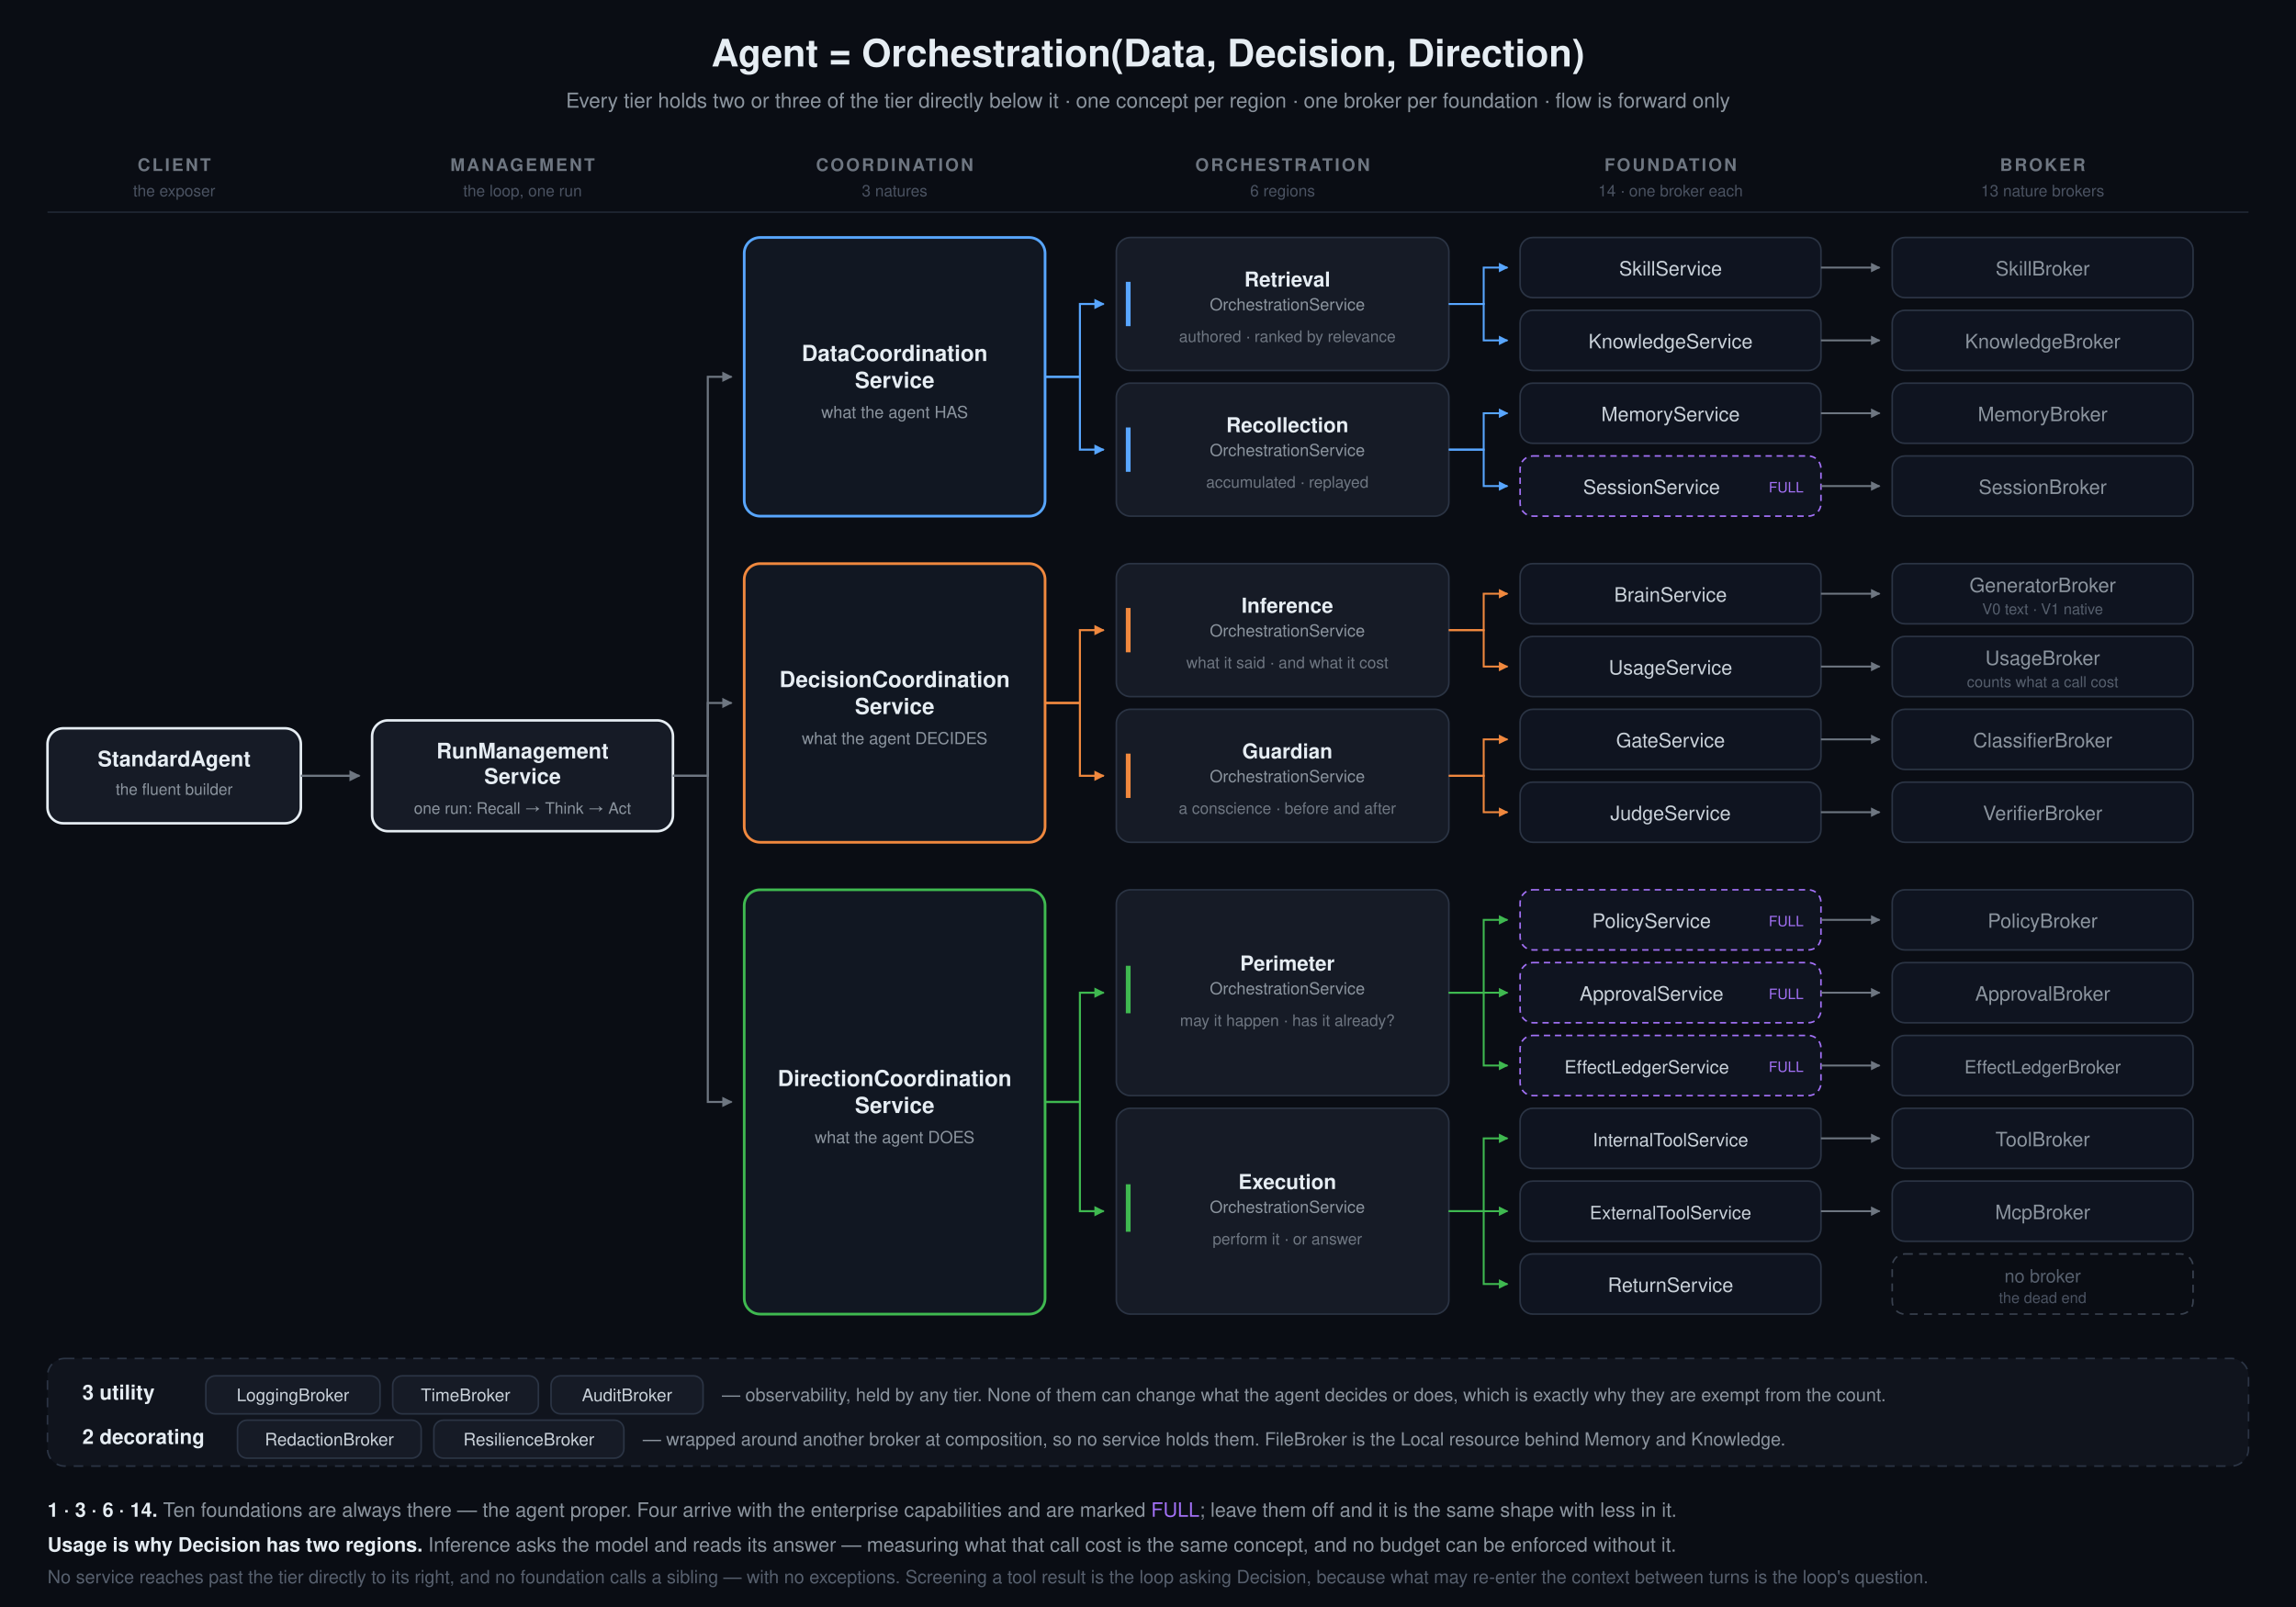
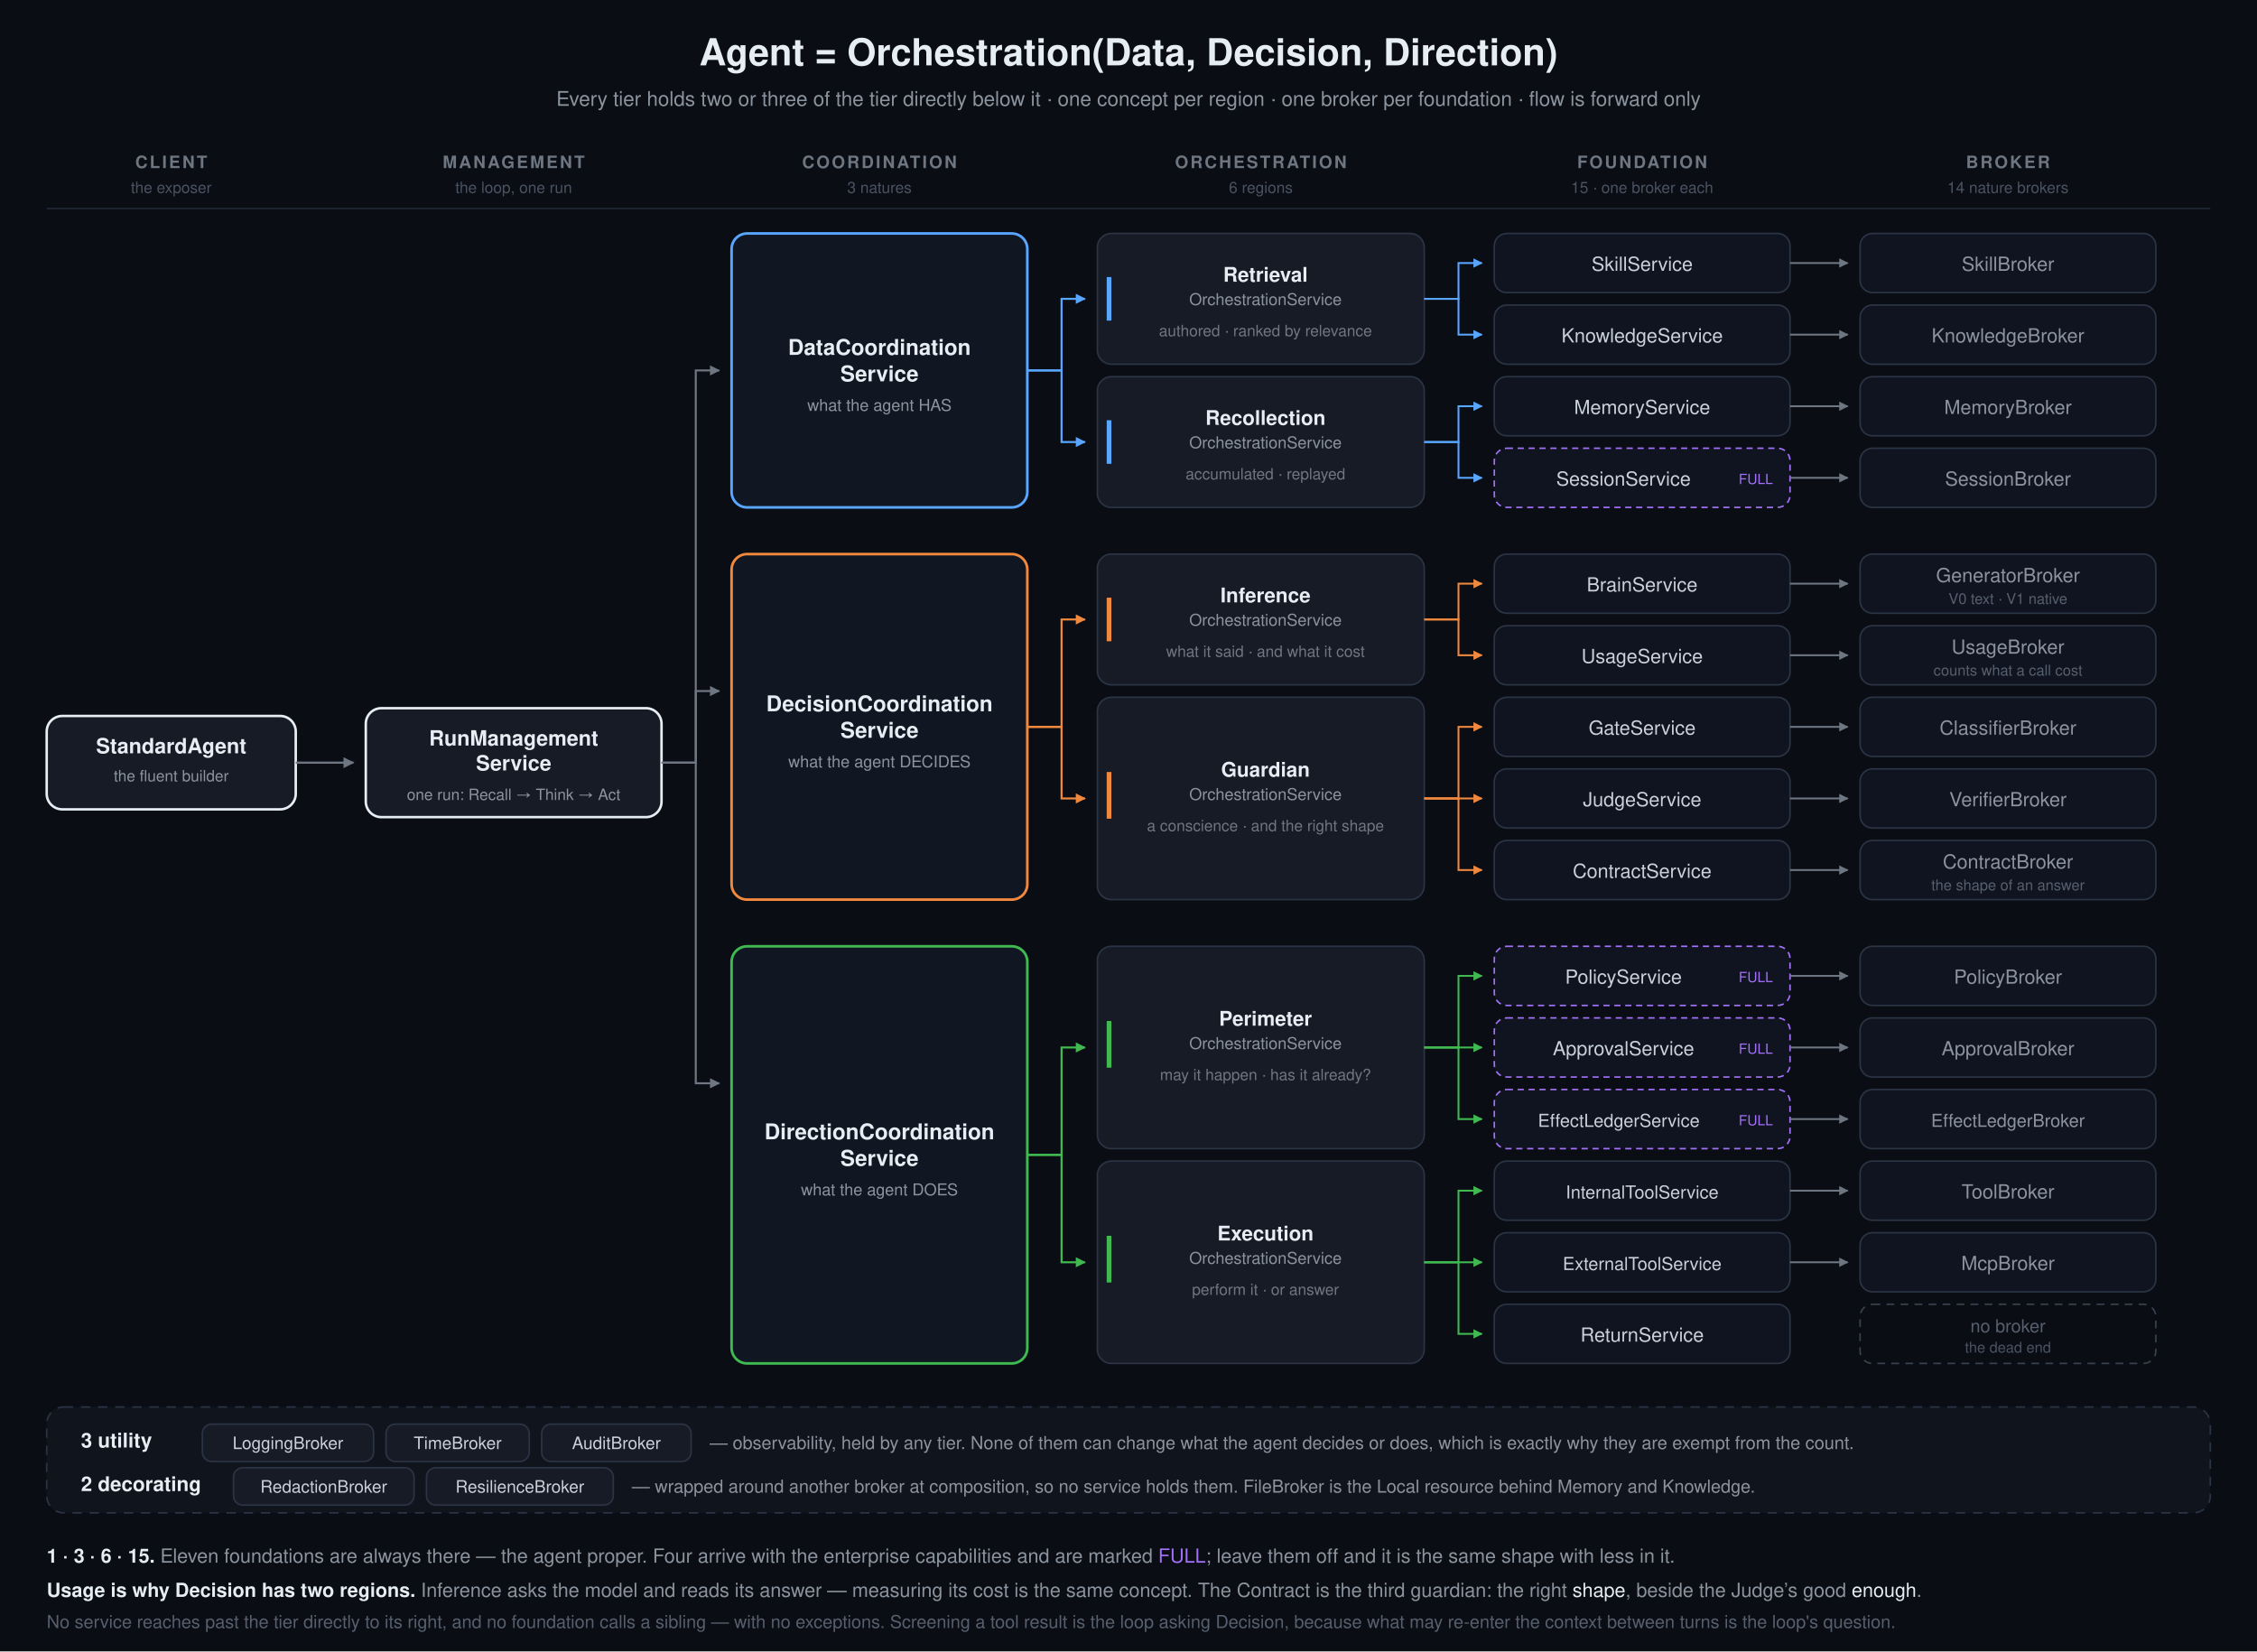
- <svg xmlns="http://www.w3.org/2000/svg" width="1450" height="1015" viewBox="0 0 1450 1015" font-family="Segoe UI, system-ui, -apple-system, Helvetica, Arial, sans-serif">
+ <svg xmlns="http://www.w3.org/2000/svg" width="1450" height="1061" viewBox="0 0 1450 1061" font-family="Segoe UI, system-ui, -apple-system, Helvetica, Arial, sans-serif">
  <defs>
    <marker id="g" viewBox="0 0 10 10" refX="9" refY="5" markerWidth="5" markerHeight="5" orient="auto-start-reverse">
      <path d="M0 0 L10 5 L0 10 z" fill="#6e7681" />
    </marker>
    <marker id="b" viewBox="0 0 10 10" refX="9" refY="5" markerWidth="5" markerHeight="5" orient="auto-start-reverse">
      <path d="M0 0 L10 5 L0 10 z" fill="#58a6ff" />
    </marker>
    <marker id="o" viewBox="0 0 10 10" refX="9" refY="5" markerWidth="5" markerHeight="5" orient="auto-start-reverse">
      <path d="M0 0 L10 5 L0 10 z" fill="#f0883e" />
    </marker>
    <marker id="n" viewBox="0 0 10 10" refX="9" refY="5" markerWidth="5" markerHeight="5" orient="auto-start-reverse">
      <path d="M0 0 L10 5 L0 10 z" fill="#3fb950" />
    </marker>
  </defs>
-   <rect width="1450" height="1015" fill="#0a0d14" />
+   <rect width="1450" height="1061" fill="#0a0d14" />
  <text x="725" y="42" text-anchor="middle" fill="#e6edf3" font-size="24" font-weight="700">Agent = Orchestration(Data, Decision, Direction)</text>
  <text x="725" y="68" text-anchor="middle" fill="#8b949e" font-size="13">Every tier holds two or three of the tier directly below it · one concept per region · one broker per foundation · flow is forward only</text>
  <g text-anchor="middle" font-size="11" font-weight="700" letter-spacing="1.3" fill="#6e7681">
    <text x="110" y="108">CLIENT</text>
    <text x="330" y="108">MANAGEMENT</text>
    <text x="565" y="108">COORDINATION</text>
    <text x="810" y="108">ORCHESTRATION</text>
    <text x="1055" y="108">FOUNDATION</text>
    <text x="1290" y="108">BROKER</text>
  </g>
  <g text-anchor="middle" font-size="10" fill="#4a5261">
    <text x="110" y="124">the exposer</text>
    <text x="330" y="124">the loop, one run</text>
    <text x="565" y="124">3 natures</text>
    <text x="810" y="124">6 regions</text>
-     <text x="1055" y="124">14 · one broker each</text>
-     <text x="1290" y="124">13 nature brokers</text>
+     <text x="1055" y="124">15 · one broker each</text>
+     <text x="1290" y="124">14 nature brokers</text>
  </g>
  <line x1="30" y1="134" x2="1420" y2="134" stroke="#1f2733" />
  <rect x="30" y="460" width="160" height="60" rx="10" fill="#161b26" stroke="#e6edf3" stroke-width="1.6" />
  <text x="110" y="484" text-anchor="middle" fill="#e6edf3" font-size="13.5" font-weight="700">StandardAgent</text>
  <text x="110" y="502" text-anchor="middle" fill="#8b949e" font-size="10">the fluent builder</text>
  <line x1="190" y1="490" x2="227" y2="490" stroke="#6e7681" stroke-width="1.4" marker-end="url(#g)" />
  <rect x="235" y="455" width="190" height="70" rx="10" fill="#161b26" stroke="#e6edf3" stroke-width="1.6" />
  <text x="330" y="479" text-anchor="middle" fill="#e6edf3" font-size="13.5" font-weight="700">RunManagement</text>
  <text x="330" y="495" text-anchor="middle" fill="#e6edf3" font-size="13.5" font-weight="700">Service</text>
  <text x="330" y="514" text-anchor="middle" fill="#8b949e" font-size="10">one run: Recall → Think → Act</text>
  <path d="M 425 490 H 447 V 238 H 462" fill="none" stroke="#6e7681" stroke-width="1.3" marker-end="url(#g)" />
  <path d="M 447 490 V 444 H 462" fill="none" stroke="#6e7681" stroke-width="1.3" marker-end="url(#g)" />
  <path d="M 425 490 H 447 V 696 H 462" fill="none" stroke="#6e7681" stroke-width="1.3" marker-end="url(#g)" />
  <rect x="470" y="150" width="190" height="176" rx="10" fill="#111722" stroke="#58a6ff" stroke-width="1.7" />
  <text x="565" y="228" text-anchor="middle" fill="#e6edf3" font-size="14" font-weight="700">DataCoordination</text>
  <text x="565" y="245" text-anchor="middle" fill="#e6edf3" font-size="14" font-weight="700">Service</text>
  <text x="565" y="264" text-anchor="middle" fill="#8b949e" font-size="10.5">what the agent HAS</text>
  <path d="M 660 238 H 682 V 192 H 697" fill="none" stroke="#58a6ff" stroke-width="1.3" marker-end="url(#b)" />
  <path d="M 660 238 H 682 V 284 H 697" fill="none" stroke="#58a6ff" stroke-width="1.3" marker-end="url(#b)" />
  <rect x="705" y="150" width="210" height="84" rx="9" fill="#161b26" stroke="#2b3444" />
  <rect x="711" y="178" width="3" height="28" fill="#58a6ff" />
  <text x="813" y="181" text-anchor="middle" fill="#e6edf3" font-size="13" font-weight="700">Retrieval</text>
  <text x="813" y="196" text-anchor="middle" fill="#8b949e" font-size="10.5">OrchestrationService</text>
  <text x="813" y="216" text-anchor="middle" fill="#6e7681" font-size="10">authored · ranked by relevance</text>
  <rect x="705" y="242" width="210" height="84" rx="9" fill="#161b26" stroke="#2b3444" />
  <rect x="711" y="270" width="3" height="28" fill="#58a6ff" />
  <text x="813" y="273" text-anchor="middle" fill="#e6edf3" font-size="13" font-weight="700">Recollection</text>
  <text x="813" y="288" text-anchor="middle" fill="#8b949e" font-size="10.5">OrchestrationService</text>
  <text x="813" y="308" text-anchor="middle" fill="#6e7681" font-size="10">accumulated · replayed</text>
  <path d="M 915 192 H 937 V 169 H 952" fill="none" stroke="#58a6ff" stroke-width="1.2" marker-end="url(#b)" />
  <path d="M 915 192 H 937 V 215 H 952" fill="none" stroke="#58a6ff" stroke-width="1.2" marker-end="url(#b)" />
  <path d="M 915 284 H 937 V 261 H 952" fill="none" stroke="#58a6ff" stroke-width="1.2" marker-end="url(#b)" />
  <path d="M 915 284 H 937 V 307 H 952" fill="none" stroke="#58a6ff" stroke-width="1.2" marker-end="url(#b)" />
  <g font-size="12.5">
    <rect x="960" y="150" width="190" height="38" rx="8" fill="#0f1420" stroke="#2b3444" />
    <text x="1055" y="174" text-anchor="middle" fill="#c9d1d9">SkillService</text>
    <rect x="960" y="196" width="190" height="38" rx="8" fill="#0f1420" stroke="#2b3444" />
    <text x="1055" y="220" text-anchor="middle" fill="#c9d1d9">KnowledgeService</text>
    <rect x="960" y="242" width="190" height="38" rx="8" fill="#0f1420" stroke="#2b3444" />
    <text x="1055" y="266" text-anchor="middle" fill="#c9d1d9">MemoryService</text>
    <rect x="960" y="288" width="190" height="38" rx="8" fill="#0f1420" stroke="#a371f7" stroke-dasharray="4 3" />
    <text x="1043" y="312" text-anchor="middle" fill="#c9d1d9">SessionService</text>
    <text x="1128" y="311" text-anchor="middle" fill="#a371f7" font-size="9">FULL</text>
    <rect x="1195" y="150" width="190" height="38" rx="8" fill="#0f1420" stroke="#2b3444" />
    <text x="1290" y="174" text-anchor="middle" fill="#8b949e">SkillBroker</text>
    <rect x="1195" y="196" width="190" height="38" rx="8" fill="#0f1420" stroke="#2b3444" />
    <text x="1290" y="220" text-anchor="middle" fill="#8b949e">KnowledgeBroker</text>
    <rect x="1195" y="242" width="190" height="38" rx="8" fill="#0f1420" stroke="#2b3444" />
    <text x="1290" y="266" text-anchor="middle" fill="#8b949e">MemoryBroker</text>
    <rect x="1195" y="288" width="190" height="38" rx="8" fill="#0f1420" stroke="#2b3444" />
    <text x="1290" y="312" text-anchor="middle" fill="#8b949e">SessionBroker</text>
  </g>
-   <rect x="470" y="356" width="190" height="176" rx="10" fill="#111722" stroke="#f0883e" stroke-width="1.7" />
-   <text x="565" y="434" text-anchor="middle" fill="#e6edf3" font-size="14" font-weight="700">DecisionCoordination</text>
-   <text x="565" y="451" text-anchor="middle" fill="#e6edf3" font-size="14" font-weight="700">Service</text>
-   <text x="565" y="470" text-anchor="middle" fill="#8b949e" font-size="10.5">what the agent DECIDES</text>
-   <path d="M 660 444 H 682 V 398 H 697" fill="none" stroke="#f0883e" stroke-width="1.3" marker-end="url(#o)" />
-   <path d="M 660 444 H 682 V 490 H 697" fill="none" stroke="#f0883e" stroke-width="1.3" marker-end="url(#o)" />
+   <rect x="470" y="356" width="190" height="222" rx="10" fill="#111722" stroke="#f0883e" stroke-width="1.7" />
+   <text x="565" y="457" text-anchor="middle" fill="#e6edf3" font-size="14" font-weight="700">DecisionCoordination</text>
+   <text x="565" y="474" text-anchor="middle" fill="#e6edf3" font-size="14" font-weight="700">Service</text>
+   <text x="565" y="493" text-anchor="middle" fill="#8b949e" font-size="10.5">what the agent DECIDES</text>
+   <path d="M 660 467 H 682 V 398 H 697" fill="none" stroke="#f0883e" stroke-width="1.3" marker-end="url(#o)" />
+   <path d="M 660 467 H 682 V 513 H 697" fill="none" stroke="#f0883e" stroke-width="1.3" marker-end="url(#o)" />
  <rect x="705" y="356" width="210" height="84" rx="9" fill="#161b26" stroke="#2b3444" />
  <rect x="711" y="384" width="3" height="28" fill="#f0883e" />
  <text x="813" y="387" text-anchor="middle" fill="#e6edf3" font-size="13" font-weight="700">Inference</text>
  <text x="813" y="402" text-anchor="middle" fill="#8b949e" font-size="10.5">OrchestrationService</text>
  <text x="813" y="422" text-anchor="middle" fill="#6e7681" font-size="10">what it said · and what it cost</text>
-   <rect x="705" y="448" width="210" height="84" rx="9" fill="#161b26" stroke="#2b3444" />
-   <rect x="711" y="476" width="3" height="28" fill="#f0883e" />
-   <text x="813" y="479" text-anchor="middle" fill="#e6edf3" font-size="13" font-weight="700">Guardian</text>
-   <text x="813" y="494" text-anchor="middle" fill="#8b949e" font-size="10.5">OrchestrationService</text>
-   <text x="813" y="514" text-anchor="middle" fill="#6e7681" font-size="10">a conscience · before and after</text>
+   <rect x="705" y="448" width="210" height="130" rx="9" fill="#161b26" stroke="#2b3444" />
+   <rect x="711" y="496" width="3" height="30" fill="#f0883e" />
+   <text x="813" y="499" text-anchor="middle" fill="#e6edf3" font-size="13" font-weight="700">Guardian</text>
+   <text x="813" y="514" text-anchor="middle" fill="#8b949e" font-size="10.5">OrchestrationService</text>
+   <text x="813" y="534" text-anchor="middle" fill="#6e7681" font-size="10">a conscience · and the right shape</text>
  <path d="M 915 398 H 937 V 375 H 952" fill="none" stroke="#f0883e" stroke-width="1.2" marker-end="url(#o)" />
  <path d="M 915 398 H 937 V 421 H 952" fill="none" stroke="#f0883e" stroke-width="1.2" marker-end="url(#o)" />
-   <path d="M 915 490 H 937 V 467 H 952" fill="none" stroke="#f0883e" stroke-width="1.2" marker-end="url(#o)" />
-   <path d="M 915 490 H 937 V 513 H 952" fill="none" stroke="#f0883e" stroke-width="1.2" marker-end="url(#o)" />
+   <path d="M 915 513 H 937 V 467 H 952" fill="none" stroke="#f0883e" stroke-width="1.2" marker-end="url(#o)" />
+   <path d="M 915 513 H 952" fill="none" stroke="#f0883e" stroke-width="1.2" marker-end="url(#o)" />
+   <path d="M 915 513 H 937 V 559 H 952" fill="none" stroke="#f0883e" stroke-width="1.2" marker-end="url(#o)" />
  <g font-size="12.5">
    <rect x="960" y="356" width="190" height="38" rx="8" fill="#0f1420" stroke="#2b3444" />
    <text x="1055" y="380" text-anchor="middle" fill="#c9d1d9">BrainService</text>
    <rect x="960" y="402" width="190" height="38" rx="8" fill="#0f1420" stroke="#2b3444" />
    <text x="1055" y="426" text-anchor="middle" fill="#c9d1d9">UsageService</text>
    <rect x="960" y="448" width="190" height="38" rx="8" fill="#0f1420" stroke="#2b3444" />
    <text x="1055" y="472" text-anchor="middle" fill="#c9d1d9">GateService</text>
    <rect x="960" y="494" width="190" height="38" rx="8" fill="#0f1420" stroke="#2b3444" />
    <text x="1055" y="518" text-anchor="middle" fill="#c9d1d9">JudgeService</text>
+     <rect x="960" y="540" width="190" height="38" rx="8" fill="#0f1420" stroke="#2b3444" />
+     <text x="1055" y="564" text-anchor="middle" fill="#c9d1d9">ContractService</text>
    <rect x="1195" y="356" width="190" height="38" rx="8" fill="#0f1420" stroke="#2b3444" />
    <text x="1290" y="374" text-anchor="middle" fill="#8b949e">GeneratorBroker</text>
    <text x="1290" y="388" text-anchor="middle" fill="#565f6d" font-size="9.5">V0 text · V1 native</text>
    <rect x="1195" y="402" width="190" height="38" rx="8" fill="#0f1420" stroke="#2b3444" />
    <text x="1290" y="420" text-anchor="middle" fill="#8b949e">UsageBroker</text>
    <text x="1290" y="434" text-anchor="middle" fill="#565f6d" font-size="9.5">counts what a call cost</text>
    <rect x="1195" y="448" width="190" height="38" rx="8" fill="#0f1420" stroke="#2b3444" />
    <text x="1290" y="472" text-anchor="middle" fill="#8b949e">ClassifierBroker</text>
    <rect x="1195" y="494" width="190" height="38" rx="8" fill="#0f1420" stroke="#2b3444" />
    <text x="1290" y="518" text-anchor="middle" fill="#8b949e">VerifierBroker</text>
-   </g>
-   <rect x="470" y="562" width="190" height="268" rx="10" fill="#111722" stroke="#3fb950" stroke-width="1.7" />
-   <text x="565" y="686" text-anchor="middle" fill="#e6edf3" font-size="14" font-weight="700">DirectionCoordination</text>
-   <text x="565" y="703" text-anchor="middle" fill="#e6edf3" font-size="14" font-weight="700">Service</text>
-   <text x="565" y="722" text-anchor="middle" fill="#8b949e" font-size="10.5">what the agent DOES</text>
-   <path d="M 660 696 H 682 V 627 H 697" fill="none" stroke="#3fb950" stroke-width="1.3" marker-end="url(#n)" />
-   <path d="M 660 696 H 682 V 765 H 697" fill="none" stroke="#3fb950" stroke-width="1.3" marker-end="url(#n)" />
-   <rect x="705" y="562" width="210" height="130" rx="9" fill="#161b26" stroke="#2b3444" />
-   <rect x="711" y="610" width="3" height="30" fill="#3fb950" />
-   <text x="813" y="613" text-anchor="middle" fill="#e6edf3" font-size="13" font-weight="700">Perimeter</text>
-   <text x="813" y="628" text-anchor="middle" fill="#8b949e" font-size="10.5">OrchestrationService</text>
-   <text x="813" y="648" text-anchor="middle" fill="#6e7681" font-size="10">may it happen · has it already?</text>
-   <rect x="705" y="700" width="210" height="130" rx="9" fill="#161b26" stroke="#2b3444" />
-   <rect x="711" y="748" width="3" height="30" fill="#3fb950" />
-   <text x="813" y="751" text-anchor="middle" fill="#e6edf3" font-size="13" font-weight="700">Execution</text>
-   <text x="813" y="766" text-anchor="middle" fill="#8b949e" font-size="10.5">OrchestrationService</text>
-   <text x="813" y="786" text-anchor="middle" fill="#6e7681" font-size="10">perform it · or answer</text>
-   <path d="M 915 627 H 937 V 581 H 952" fill="none" stroke="#3fb950" stroke-width="1.2" marker-end="url(#n)" />
-   <path d="M 915 627 H 952" fill="none" stroke="#3fb950" stroke-width="1.2" marker-end="url(#n)" />
-   <path d="M 915 627 H 937 V 673 H 952" fill="none" stroke="#3fb950" stroke-width="1.2" marker-end="url(#n)" />
-   <path d="M 915 765 H 937 V 719 H 952" fill="none" stroke="#3fb950" stroke-width="1.2" marker-end="url(#n)" />
-   <path d="M 915 765 H 952" fill="none" stroke="#3fb950" stroke-width="1.2" marker-end="url(#n)" />
-   <path d="M 915 765 H 937 V 811 H 952" fill="none" stroke="#3fb950" stroke-width="1.2" marker-end="url(#n)" />
+     <rect x="1195" y="540" width="190" height="38" rx="8" fill="#0f1420" stroke="#2b3444" />
+     <text x="1290" y="558" text-anchor="middle" fill="#8b949e">ContractBroker</text>
+     <text x="1290" y="572" text-anchor="middle" fill="#565f6d" font-size="9.5">the shape of an answer</text>
+   </g>
+   <rect x="470" y="608" width="190" height="268" rx="10" fill="#111722" stroke="#3fb950" stroke-width="1.7" />
+   <text x="565" y="732" text-anchor="middle" fill="#e6edf3" font-size="14" font-weight="700">DirectionCoordination</text>
+   <text x="565" y="749" text-anchor="middle" fill="#e6edf3" font-size="14" font-weight="700">Service</text>
+   <text x="565" y="768" text-anchor="middle" fill="#8b949e" font-size="10.5">what the agent DOES</text>
+   <path d="M 660 742 H 682 V 673 H 697" fill="none" stroke="#3fb950" stroke-width="1.3" marker-end="url(#n)" />
+   <path d="M 660 742 H 682 V 811 H 697" fill="none" stroke="#3fb950" stroke-width="1.3" marker-end="url(#n)" />
+   <rect x="705" y="608" width="210" height="130" rx="9" fill="#161b26" stroke="#2b3444" />
+   <rect x="711" y="656" width="3" height="30" fill="#3fb950" />
+   <text x="813" y="659" text-anchor="middle" fill="#e6edf3" font-size="13" font-weight="700">Perimeter</text>
+   <text x="813" y="674" text-anchor="middle" fill="#8b949e" font-size="10.5">OrchestrationService</text>
+   <text x="813" y="694" text-anchor="middle" fill="#6e7681" font-size="10">may it happen · has it already?</text>
+   <rect x="705" y="746" width="210" height="130" rx="9" fill="#161b26" stroke="#2b3444" />
+   <rect x="711" y="794" width="3" height="30" fill="#3fb950" />
+   <text x="813" y="797" text-anchor="middle" fill="#e6edf3" font-size="13" font-weight="700">Execution</text>
+   <text x="813" y="812" text-anchor="middle" fill="#8b949e" font-size="10.5">OrchestrationService</text>
+   <text x="813" y="832" text-anchor="middle" fill="#6e7681" font-size="10">perform it · or answer</text>
+   <path d="M 915 673 H 937 V 627 H 952" fill="none" stroke="#3fb950" stroke-width="1.2" marker-end="url(#n)" />
+   <path d="M 915 673 H 952" fill="none" stroke="#3fb950" stroke-width="1.2" marker-end="url(#n)" />
+   <path d="M 915 673 H 937 V 719 H 952" fill="none" stroke="#3fb950" stroke-width="1.2" marker-end="url(#n)" />
+   <path d="M 915 811 H 937 V 765 H 952" fill="none" stroke="#3fb950" stroke-width="1.2" marker-end="url(#n)" />
+   <path d="M 915 811 H 952" fill="none" stroke="#3fb950" stroke-width="1.2" marker-end="url(#n)" />
+   <path d="M 915 811 H 937 V 857 H 952" fill="none" stroke="#3fb950" stroke-width="1.2" marker-end="url(#n)" />
  <g font-size="12.5">
-     <rect x="960" y="562" width="190" height="38" rx="8" fill="#0f1420" stroke="#a371f7" stroke-dasharray="4 3" />
-     <text x="1043" y="586" text-anchor="middle" fill="#c9d1d9">PolicyService</text>
-     <text x="1128" y="585" text-anchor="middle" fill="#a371f7" font-size="9">FULL</text>
    <rect x="960" y="608" width="190" height="38" rx="8" fill="#0f1420" stroke="#a371f7" stroke-dasharray="4 3" />
-     <text x="1043" y="632" text-anchor="middle" fill="#c9d1d9">ApprovalService</text>
+     <text x="1043" y="632" text-anchor="middle" fill="#c9d1d9">PolicyService</text>
    <text x="1128" y="631" text-anchor="middle" fill="#a371f7" font-size="9">FULL</text>
    <rect x="960" y="654" width="190" height="38" rx="8" fill="#0f1420" stroke="#a371f7" stroke-dasharray="4 3" />
-     <text x="1040" y="678" text-anchor="middle" fill="#c9d1d9" font-size="11.5">EffectLedgerService</text>
+     <text x="1043" y="678" text-anchor="middle" fill="#c9d1d9">ApprovalService</text>
    <text x="1128" y="677" text-anchor="middle" fill="#a371f7" font-size="9">FULL</text>
-     <rect x="960" y="700" width="190" height="38" rx="8" fill="#0f1420" stroke="#2b3444" />
-     <text x="1055" y="724" text-anchor="middle" fill="#c9d1d9" font-size="11.5">InternalToolService</text>
+     <rect x="960" y="700" width="190" height="38" rx="8" fill="#0f1420" stroke="#a371f7" stroke-dasharray="4 3" />
+     <text x="1040" y="724" text-anchor="middle" fill="#c9d1d9" font-size="11.5">EffectLedgerService</text>
+     <text x="1128" y="723" text-anchor="middle" fill="#a371f7" font-size="9">FULL</text>
    <rect x="960" y="746" width="190" height="38" rx="8" fill="#0f1420" stroke="#2b3444" />
-     <text x="1055" y="770" text-anchor="middle" fill="#c9d1d9" font-size="11.5">ExternalToolService</text>
+     <text x="1055" y="770" text-anchor="middle" fill="#c9d1d9" font-size="11.5">InternalToolService</text>
    <rect x="960" y="792" width="190" height="38" rx="8" fill="#0f1420" stroke="#2b3444" />
-     <text x="1055" y="816" text-anchor="middle" fill="#c9d1d9">ReturnService</text>
-     <rect x="1195" y="562" width="190" height="38" rx="8" fill="#0f1420" stroke="#2b3444" />
-     <text x="1290" y="586" text-anchor="middle" fill="#8b949e">PolicyBroker</text>
+     <text x="1055" y="816" text-anchor="middle" fill="#c9d1d9" font-size="11.5">ExternalToolService</text>
+     <rect x="960" y="838" width="190" height="38" rx="8" fill="#0f1420" stroke="#2b3444" />
+     <text x="1055" y="862" text-anchor="middle" fill="#c9d1d9">ReturnService</text>
    <rect x="1195" y="608" width="190" height="38" rx="8" fill="#0f1420" stroke="#2b3444" />
-     <text x="1290" y="632" text-anchor="middle" fill="#8b949e">ApprovalBroker</text>
+     <text x="1290" y="632" text-anchor="middle" fill="#8b949e">PolicyBroker</text>
    <rect x="1195" y="654" width="190" height="38" rx="8" fill="#0f1420" stroke="#2b3444" />
-     <text x="1290" y="678" text-anchor="middle" fill="#8b949e" font-size="11.5">EffectLedgerBroker</text>
+     <text x="1290" y="678" text-anchor="middle" fill="#8b949e">ApprovalBroker</text>
    <rect x="1195" y="700" width="190" height="38" rx="8" fill="#0f1420" stroke="#2b3444" />
-     <text x="1290" y="724" text-anchor="middle" fill="#8b949e">ToolBroker</text>
+     <text x="1290" y="724" text-anchor="middle" fill="#8b949e" font-size="11.5">EffectLedgerBroker</text>
    <rect x="1195" y="746" width="190" height="38" rx="8" fill="#0f1420" stroke="#2b3444" />
-     <text x="1290" y="770" text-anchor="middle" fill="#8b949e">McpBroker</text>
-     <rect x="1195" y="792" width="190" height="38" rx="8" fill="none" stroke="#39414f" stroke-dasharray="5 4" />
-     <text x="1290" y="810" text-anchor="middle" fill="#565f6d" font-size="11.5">no broker</text>
-     <text x="1290" y="823" text-anchor="middle" fill="#4a5261" font-size="9.5">the dead end</text>
+     <text x="1290" y="770" text-anchor="middle" fill="#8b949e">ToolBroker</text>
+     <rect x="1195" y="792" width="190" height="38" rx="8" fill="#0f1420" stroke="#2b3444" />
+     <text x="1290" y="816" text-anchor="middle" fill="#8b949e">McpBroker</text>
+     <rect x="1195" y="838" width="190" height="38" rx="8" fill="none" stroke="#39414f" stroke-dasharray="5 4" />
+     <text x="1290" y="856" text-anchor="middle" fill="#565f6d" font-size="11.5">no broker</text>
+     <text x="1290" y="869" text-anchor="middle" fill="#4a5261" font-size="9.5">the dead end</text>
  </g>
  <g stroke="#6e7681" stroke-width="1.2">
    <line x1="1150" y1="169" x2="1187" y2="169" marker-end="url(#g)" />
    <line x1="1150" y1="215" x2="1187" y2="215" marker-end="url(#g)" />
    <line x1="1150" y1="261" x2="1187" y2="261" marker-end="url(#g)" />
    <line x1="1150" y1="307" x2="1187" y2="307" marker-end="url(#g)" />
    <line x1="1150" y1="375" x2="1187" y2="375" marker-end="url(#g)" />
    <line x1="1150" y1="421" x2="1187" y2="421" marker-end="url(#g)" />
    <line x1="1150" y1="467" x2="1187" y2="467" marker-end="url(#g)" />
    <line x1="1150" y1="513" x2="1187" y2="513" marker-end="url(#g)" />
-     <line x1="1150" y1="581" x2="1187" y2="581" marker-end="url(#g)" />
+     <line x1="1150" y1="559" x2="1187" y2="559" marker-end="url(#g)" />
    <line x1="1150" y1="627" x2="1187" y2="627" marker-end="url(#g)" />
    <line x1="1150" y1="673" x2="1187" y2="673" marker-end="url(#g)" />
    <line x1="1150" y1="719" x2="1187" y2="719" marker-end="url(#g)" />
    <line x1="1150" y1="765" x2="1187" y2="765" marker-end="url(#g)" />
-   </g>
-   <rect x="30" y="858" width="1390" height="68" rx="11" fill="#10141d" stroke="#2b3444" stroke-dasharray="6 5" />
-   <text x="52" y="884" fill="#e6edf3" font-size="13" font-weight="700">3 utility</text>
-   <rect x="130" y="869" width="110" height="24" rx="6" fill="#161b26" stroke="#2b3444" />
-   <text x="185" y="885" text-anchor="middle" fill="#c9d1d9" font-size="11">LoggingBroker</text>
-   <rect x="248" y="869" width="92" height="24" rx="6" fill="#161b26" stroke="#2b3444" />
-   <text x="294" y="885" text-anchor="middle" fill="#c9d1d9" font-size="11">TimeBroker</text>
-   <rect x="348" y="869" width="96" height="24" rx="6" fill="#161b26" stroke="#2b3444" />
-   <text x="396" y="885" text-anchor="middle" fill="#c9d1d9" font-size="11">AuditBroker</text>
-   <text x="456" y="885" fill="#8b949e" font-size="11.5">— observability, held by any tier. None of them can change what the agent decides or does, which is exactly why they are exempt from the count.</text>
-   <text x="52" y="912" fill="#e6edf3" font-size="13" font-weight="700">2 decorating</text>
-   <rect x="150" y="897" width="116" height="24" rx="6" fill="#161b26" stroke="#2b3444" />
-   <text x="208" y="913" text-anchor="middle" fill="#c9d1d9" font-size="11">RedactionBroker</text>
-   <rect x="274" y="897" width="120" height="24" rx="6" fill="#161b26" stroke="#2b3444" />
-   <text x="334" y="913" text-anchor="middle" fill="#c9d1d9" font-size="11">ResilienceBroker</text>
-   <text x="406" y="913" fill="#8b949e" font-size="11.5">— wrapped around another broker at composition, so no service holds them. FileBroker is the Local resource behind Memory and Knowledge.</text>
-   <text x="30" y="958" fill="#8b949e" font-size="12.5">
-     <tspan fill="#e6edf3" font-weight="700">1 · 3 · 6 · 14.</tspan> Ten foundations are always there — the agent proper. Four arrive with the enterprise capabilities and are marked <tspan fill="#a371f7">FULL</tspan>; leave them off and it is the same shape with less in it.</text>
-   <text x="30" y="980" fill="#8b949e" font-size="12.5">
-     <tspan fill="#e6edf3" font-weight="700">Usage is why Decision has two regions.</tspan> Inference asks the model and reads its answer — measuring what that call cost is the same concept, and no budget can be enforced without it.</text>
-   <text x="30" y="1000" fill="#565f6d" font-size="11.5">No service reaches past the tier directly to its right, and no foundation calls a sibling — with no exceptions. Screening a tool result is the loop asking Decision, because what may re-enter the context between turns is the loop's question.</text>
+     <line x1="1150" y1="811" x2="1187" y2="811" marker-end="url(#g)" />
+   </g>
+   <rect x="30" y="904" width="1390" height="68" rx="11" fill="#10141d" stroke="#2b3444" stroke-dasharray="6 5" />
+   <text x="52" y="930" fill="#e6edf3" font-size="13" font-weight="700">3 utility</text>
+   <rect x="130" y="915" width="110" height="24" rx="6" fill="#161b26" stroke="#2b3444" />
+   <text x="185" y="931" text-anchor="middle" fill="#c9d1d9" font-size="11">LoggingBroker</text>
+   <rect x="248" y="915" width="92" height="24" rx="6" fill="#161b26" stroke="#2b3444" />
+   <text x="294" y="931" text-anchor="middle" fill="#c9d1d9" font-size="11">TimeBroker</text>
+   <rect x="348" y="915" width="96" height="24" rx="6" fill="#161b26" stroke="#2b3444" />
+   <text x="396" y="931" text-anchor="middle" fill="#c9d1d9" font-size="11">AuditBroker</text>
+   <text x="456" y="931" fill="#8b949e" font-size="11.5">— observability, held by any tier. None of them can change what the agent decides or does, which is exactly why they are exempt from the count.</text>
+   <text x="52" y="958" fill="#e6edf3" font-size="13" font-weight="700">2 decorating</text>
+   <rect x="150" y="943" width="116" height="24" rx="6" fill="#161b26" stroke="#2b3444" />
+   <text x="208" y="959" text-anchor="middle" fill="#c9d1d9" font-size="11">RedactionBroker</text>
+   <rect x="274" y="943" width="120" height="24" rx="6" fill="#161b26" stroke="#2b3444" />
+   <text x="334" y="959" text-anchor="middle" fill="#c9d1d9" font-size="11">ResilienceBroker</text>
+   <text x="406" y="959" fill="#8b949e" font-size="11.5">— wrapped around another broker at composition, so no service holds them. FileBroker is the Local resource behind Memory and Knowledge.</text>
+   <text x="30" y="1004" fill="#8b949e" font-size="12.5">
+     <tspan fill="#e6edf3" font-weight="700">1 · 3 · 6 · 15.</tspan> Eleven foundations are always there — the agent proper. Four arrive with the enterprise capabilities and are marked <tspan fill="#a371f7">FULL</tspan>; leave them off and it is the same shape with less in it.</text>
+   <text x="30" y="1026" fill="#8b949e" font-size="12.5">
+     <tspan fill="#e6edf3" font-weight="700">Usage is why Decision has two regions.</tspan> Inference asks the model and reads its answer — measuring its cost is the same concept. The Contract is the third guardian: the right <tspan fill="#e6edf3">shape</tspan>, beside the Judge’s good <tspan fill="#e6edf3">enough</tspan>.</text>
+   <text x="30" y="1046" fill="#565f6d" font-size="11.5">No service reaches past the tier directly to its right, and no foundation calls a sibling — with no exceptions. Screening a tool result is the loop asking Decision, because what may re-enter the context between turns is the loop's question.</text>
</svg>
